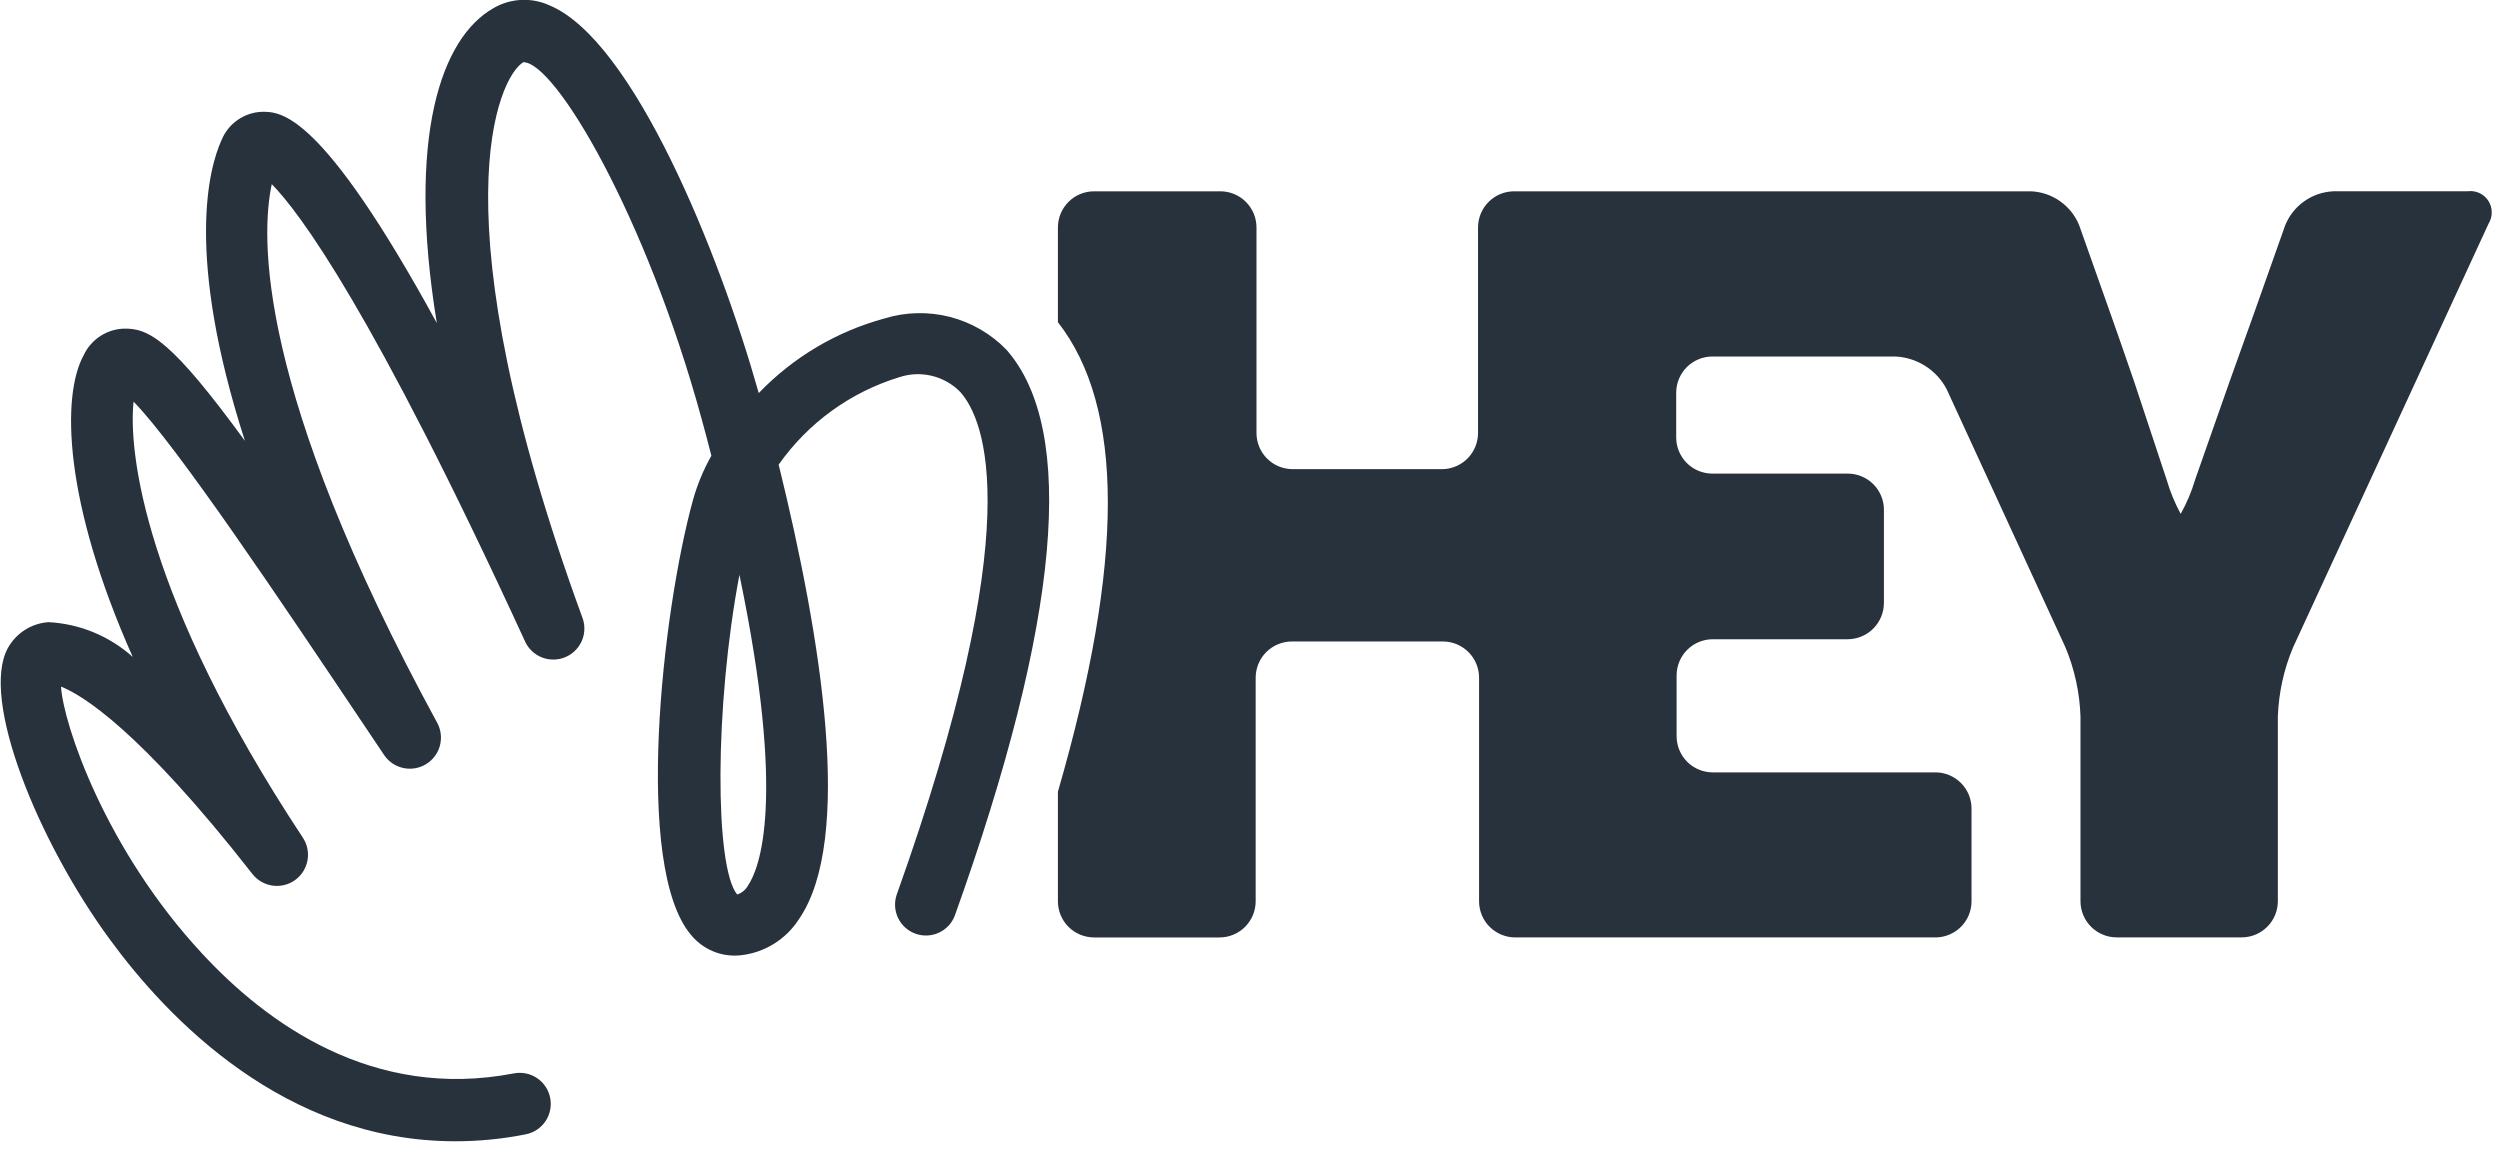
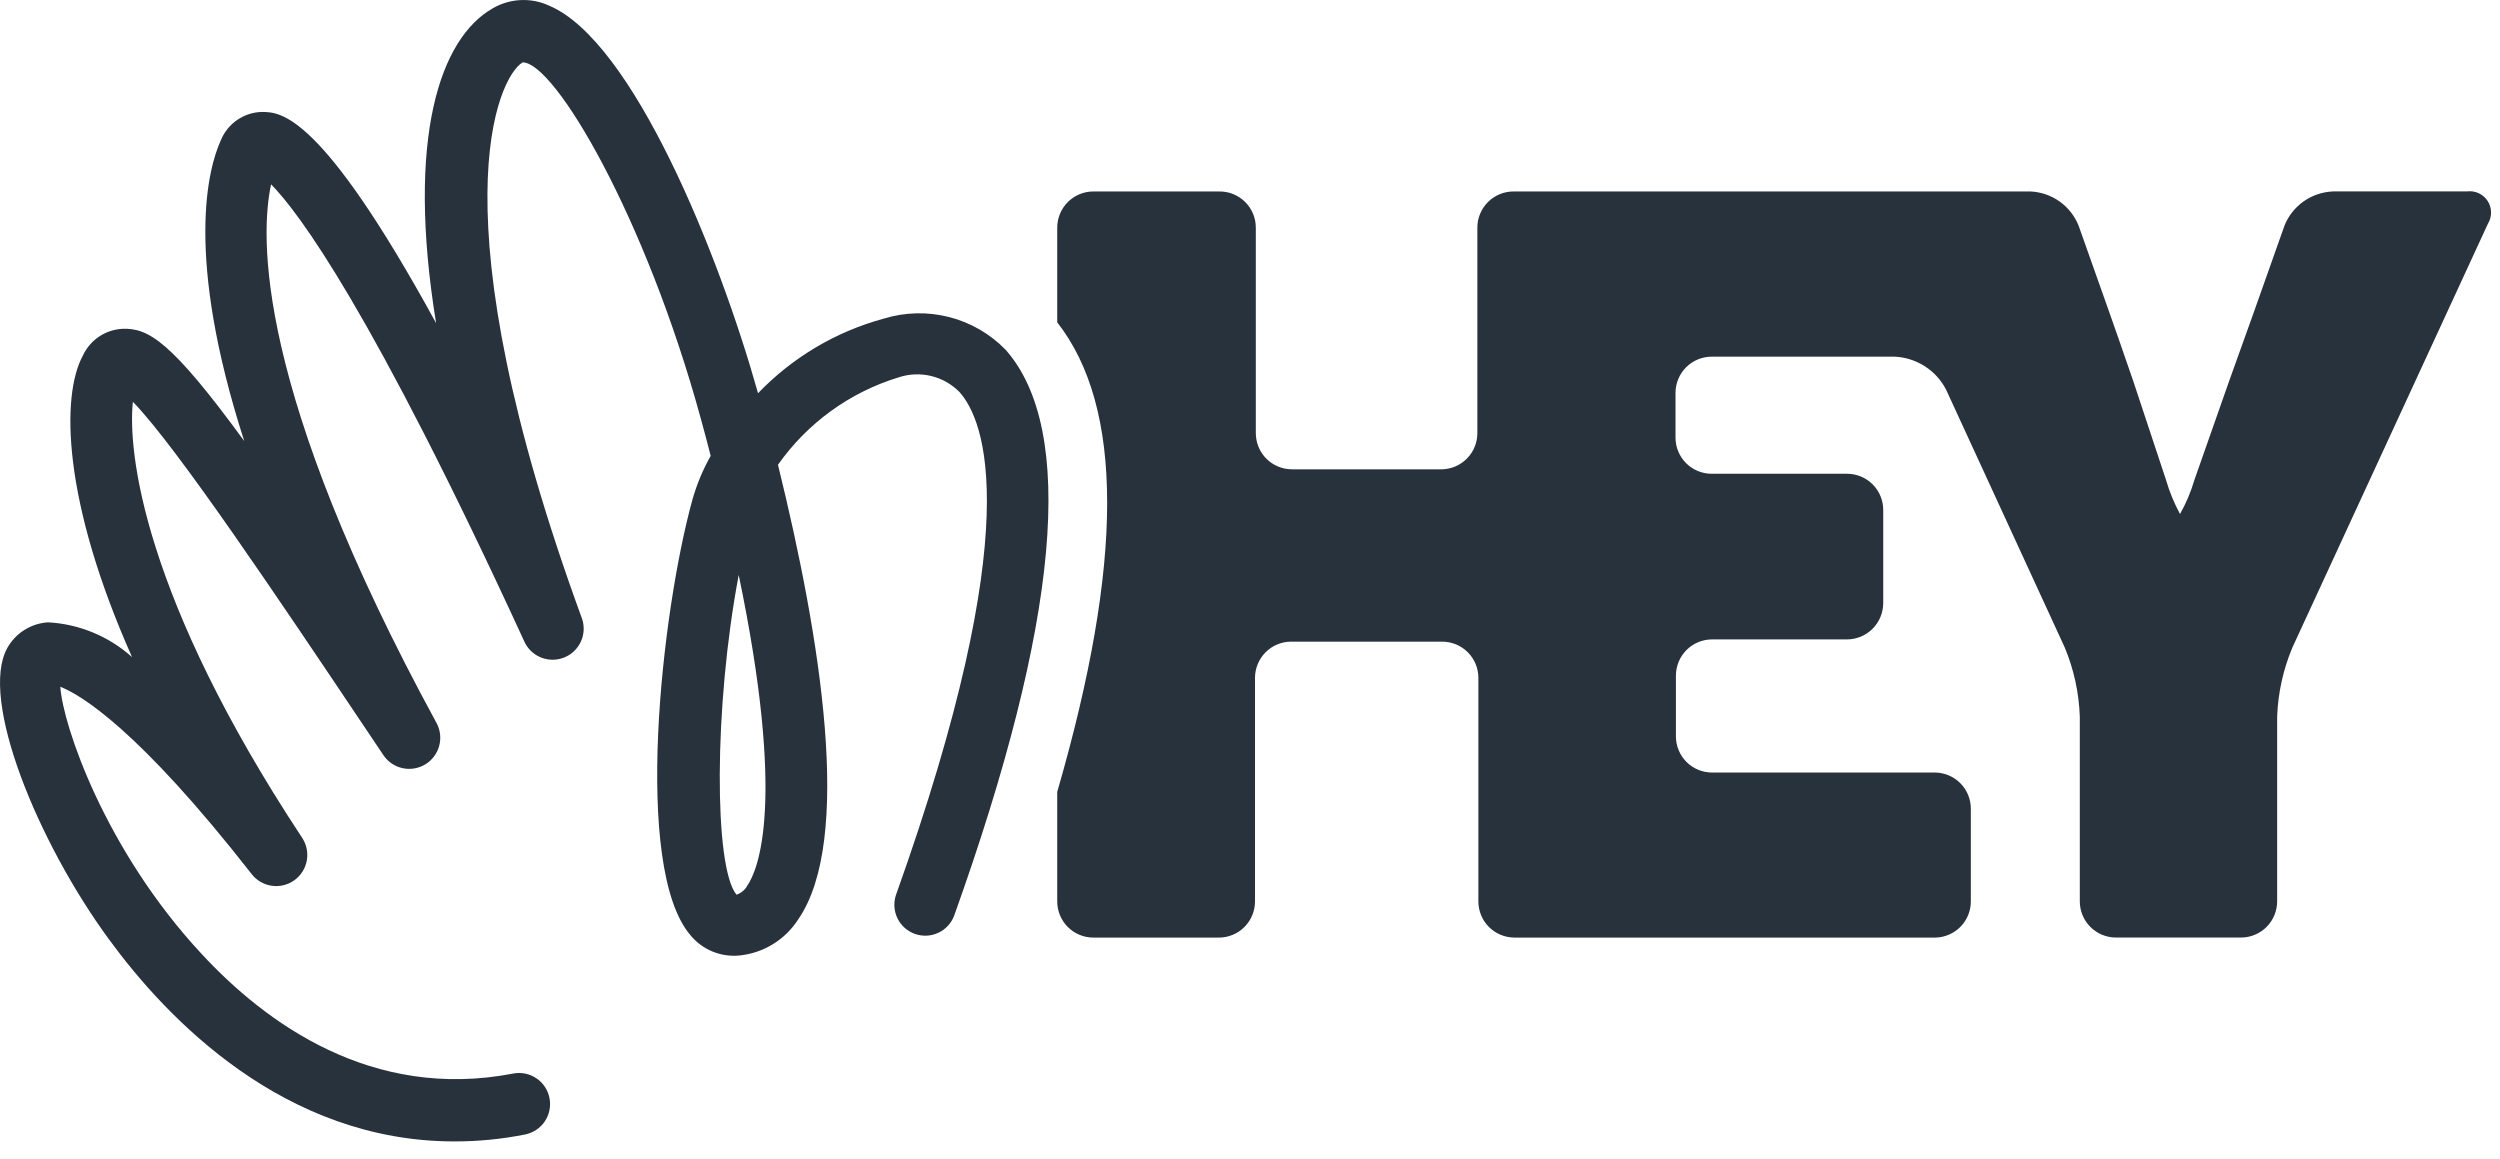
<svg xmlns="http://www.w3.org/2000/svg" fill="none" height="57" viewBox="0 0 123 57" width="123">
-   <clipPath id="a">
-     <path d="m0 0h122.59v56.15h-122.59z" />
-   </clipPath>
-   <g clip-path="url(#a)">
-     <path clip-rule="evenodd" d="m37.33 19.34c1.689-1.761 3.825-3.029 6.18-3.67 1.046-.323 2.162-.35 3.222-.079 1.061.272 2.026.832 2.788 1.619 3.46 3.94 2.66 13.3-2.54 27.83-.139.372-.418.675-.778.844-.36.169-.771.19-1.146.059-.375-.131-.684-.403-.861-.759-.177-.356-.207-.766-.085-1.144 6.51-18.22 4.36-23.39 3.13-24.76-.382-.389-.866-.663-1.397-.79-.53-.127-1.086-.103-1.603.07-2.4.735-4.486 2.248-5.93 4.3 2.12 8.61 3.69 18.45 1 22.36-.315.492-.736.908-1.233 1.216-.497.308-1.056.501-1.637.564-.458.049-.921-.016-1.347-.191-.426-.175-.802-.453-1.093-.809-2.84-3.34-1.42-15.91.1-21.42.213-.753.515-1.478.9-2.16-.15-.59-.31-1.19-.48-1.81-2.72-9.95-7.19-17.55-8.77-17.55-1.21.7-4.39 7.4 2.93 27.4.116.366.09.762-.072 1.109-.162.348-.449.621-.804.767-.355.146-.751.153-1.111.021-.36-.133-.657-.396-.832-.737-7.55-16.43-11.15-21.2-12.49-22.56-.53 2.47-.84 10.02 8.16 26.54.174.344.211.741.105 1.112-.106.371-.349.687-.678.887-.33.2-.723.267-1.1.19-.378-.077-.712-.295-.936-.608-.32-.476-.646-.963-.979-1.459-4.192-6.251-9.25-13.793-11.371-15.961-.26 2.44.5 9.59 8.32 21.44.223.33.308.733.238 1.124-.07.391-.289.74-.611.973-.322.233-.723.331-1.116.273-.393-.057-.749-.265-.992-.58-5.57-7.13-8.41-8.82-9.41-9.21.12 1.87 2.19 8.02 6.94 13.13 3.17 3.43 8.4 7.24 15.34 5.9.197-.038.4-.037.596.003.197.04.383.119.549.231.166.112.309.256.419.424.111.167.187.355.225.552.038.197.037.4-.003.596-.04.197-.119.383-.231.549-.112.166-.256.309-.424.419s-.355.187-.552.225c-1.143.228-2.305.342-3.47.34-8.37 0-14.14-6.03-17-9.95-3.49-4.76-6.39-11.81-5-14.32.2-.362.488-.668.838-.89.349-.222.749-.352 1.162-.38 1.535.081 2.995.685 4.14 1.71-3.41-7.66-3.51-12.85-2.41-14.85.174-.371.446-.687.786-.916.34-.229.735-.361 1.144-.384 1.28-.05 2.39.58 6 5.52-2.95-9.16-1.77-13.43-1.15-14.8.164-.4.44-.744.795-.991.355-.247.773-.385 1.205-.399h.003c.921-0 2.903-0 8.587 10.39-1.49-9.16.21-14.03 2.79-15.49.417-.243.887-.382 1.369-.404.482-.023.963.071 1.401.274 4.11 1.73 8.34 12.16 10.28 19.07zm-1.06 24.67c.226-.074.415-.232.53-.44.55-.81 1.91-4.1-.42-15.29-1.23 6.48-1.22 14.4-.11 15.73zm78.53-34.601h6.61c.197-.025.396.005.576.088.18.083.332.216.44.382.108.166.166.36.169.558.002.198-.051.393-.155.562l-9.62 20.85c-.453 1.079-.707 2.231-.75 3.4v9.09c0 .47-.186.922-.518 1.255-.331.334-.782.522-1.252.525h-6.16c-.234 0-.465-.046-.681-.136-.216-.089-.412-.221-.578-.386-.165-.165-.296-.361-.385-.577-.09-.216-.136-.448-.136-.681v-9.09c-.039-1.169-.29-2.321-.74-3.4l-5.84-12.69c-.242-.469-.603-.865-1.048-1.149-.444-.284-.956-.447-1.482-.47h-9c-.234 0-.465.046-.681.136-.216.089-.412.221-.578.386s-.296.361-.386.578c-.089.216-.136.447-.136.681v2.2c0 .472.188.925.521 1.259s.787.521 1.259.521h6.66c.472 0 .925.188 1.259.521s.521.787.521 1.259v4.59c-.003.471-.191.922-.524 1.256-.333.333-.784.522-1.256.524h-6.64c-.47 0-.922.186-1.255.518-.334.332-.522.782-.525 1.252v3c0 .472.188.925.521 1.259s.787.521 1.259.521h11c.462.013.9.205 1.223.535s.505.773.507 1.235v4.57c0.0.464-.18.909-.503 1.241s-.763.526-1.226.539h-20.72c-.472 0-.925-.188-1.259-.521s-.521-.786-.521-1.259v-11c0-.47-.186-.922-.518-1.255-.332-.334-.782-.522-1.252-.525h-7.44c-.234 0-.465.046-.681.136-.216.089-.412.221-.578.386s-.296.361-.386.578c-.089.216-.136.447-.136.681v11c0 .472-.188.925-.521 1.259s-.787.521-1.259.521h-6.17c-.472 0-.925-.188-1.259-.521s-.521-.786-.521-1.259v-5.39c3.28-11.32 3.27-18.92 0-23.1v-4.66c0-.472.188-.925.521-1.259.334-.334.787-.521 1.259-.521h6.17c.237-.005.473.037.694.124.221.087.422.217.591.383.17.166.304.364.396.582.092.219.139.453.139.691v10.11c0 .472.188.925.521 1.259s.787.521 1.259.521h7.4c.462-.016.899-.21 1.22-.542.321-.332.5-.776.5-1.238v-10.11c0-.472.188-.925.521-1.259.334-.334.787-.521 1.259-.521h25.43c.515.023 1.012.193 1.432.491.421.298.746.711.938 1.189l1.53 4.32c.232.647.558 1.591.843 2.414.12.347.232.673.327.946l1.6 4.83c.17.583.401 1.146.69 1.68.3-.531.538-1.095.71-1.68l1.7-4.84 1.2-3.35 1.53-4.32c.192-.478.517-.891.938-1.189.42-.298.917-.468 1.432-.491z" fill="#28323c" fill-rule="evenodd" />
-   </g>
+   <path clip-rule="evenodd" d="m37.295 19.348c1.689-1.761 3.825-3.03 6.18-3.67 1.046-.323 2.162-.35 3.223-.079s2.026.832 2.788 1.619c3.46 3.94 2.66 13.3-2.54 27.83-.139.372-.418.675-.778.844-.36.169-.771.19-1.146.059-.375-.131-.684-.403-.861-.759-.177-.356-.207-.766-.085-1.144 6.51-18.22 4.36-23.39 3.13-24.76-.382-.389-.866-.663-1.397-.79-.53-.127-1.086-.103-1.603.07-2.4.734-4.486 2.247-5.93 4.3 2.12 8.61 3.69 18.45 1 22.36-.315.492-.736.908-1.233 1.216s-1.056.501-1.637.564c-.458.049-.921-.017-1.347-.191s-.802-.453-1.093-.809c-2.84-3.34-1.42-15.91.1-21.42.213-.753.515-1.479.9-2.16-.15-.59-.31-1.19-.48-1.81-2.72-9.95-7.19-17.55-8.77-17.55-1.21.7-4.39 7.4 2.93 27.4.116.366.09.762-.072 1.109-.162.348-.449.622-.804.767-.355.146-.751.153-1.111.021-.36-.133-.657-.396-.832-.737-7.55-16.43-11.15-21.2-12.49-22.56-.53 2.47-.84 10.02 8.16 26.54.174.344.211.741.105 1.112-.106.37-.349.687-.678.887-.33.2-.723.267-1.1.19-.378-.077-.712-.295-.936-.608-.32-.476-.646-.963-.979-1.459-4.192-6.251-9.25-13.793-11.371-15.961-.26 2.44.5 9.59 8.32 21.44.223.329.308.733.238 1.124-.07.391-.289.74-.611.973-.322.233-.723.331-1.116.273-.393-.057-.749-.265-.992-.58-5.57-7.13-8.41-8.82-9.41-9.21.12 1.87 2.19 8.02 6.94 13.13 3.17 3.43 8.4 7.24 15.34 5.9.197-.038.4-.037.596.003.197.04.383.119.549.231.166.112.309.256.419.424.111.167.187.355.225.552.038.197.037.4-.003.596-.04.197-.119.383-.231.549-.112.166-.256.309-.424.419s-.355.187-.552.225c-1.143.228-2.305.342-3.47.34-8.37 0-14.14-6.03-17-9.95-3.49-4.76-6.39-11.81-5-14.32.2-.362.488-.669.838-.89s.749-.352 1.162-.38c1.535.081 2.995.685 4.14 1.71-3.41-7.66-3.51-12.85-2.41-14.85.174-.371.446-.687.786-.916.34-.229.735-.361 1.144-.384 1.28-.05 2.39.58 6 5.52-2.95-9.16-1.77-13.43-1.15-14.8.164-.4.44-.744.795-.991s.773-.385 1.205-.399h.003c.921-0 2.903-0 8.587 10.39-1.49-9.16.21-14.03 2.79-15.49.417-.243.887-.382 1.369-.404.482-.023.963.071 1.401.274 4.11 1.73 8.34 12.16 10.28 19.07zm-1.06 24.67c.226-.074.415-.232.53-.44.55-.81 1.91-4.1-.42-15.29-1.23 6.48-1.22 14.4-.11 15.73zm78.531-34.601h6.61c.196-.025.396.005.575.088.18.083.333.216.441.382.107.166.166.36.168.558.003.198-.051.393-.154.562l-9.62 20.85c-.453 1.079-.707 2.231-.75 3.4v9.09c0 .47-.187.922-.518 1.255-.332.334-.782.522-1.252.525h-6.161c-.233 0-.465-.046-.681-.136-.216-.089-.412-.221-.577-.386-.165-.165-.297-.361-.386-.577-.089-.216-.135-.448-.135-.681v-9.09c-.04-1.169-.291-2.321-.74-3.4l-5.84-12.69c-.242-.469-.603-.865-1.048-1.149s-.956-.447-1.482-.47h-9c-.234 0-.465.046-.681.136-.216.089-.412.221-.578.386-.165.165-.296.362-.386.578-.089.216-.136.447-.136.681v2.2c0 .472.188.925.521 1.259.334.334.787.521 1.259.521h6.66c.472 0 .925.188 1.259.521.334.334.521.787.521 1.259v4.59c-.003.471-.191.922-.524 1.256-.333.333-.784.522-1.256.524h-6.64c-.47 0-.922.186-1.255.518-.334.332-.522.782-.525 1.252v3c0 .472.188.925.521 1.259.334.334.786.521 1.259.521h11c.462.013.9.205 1.223.535s.505.773.507 1.235v4.57c0.0.464-.18.909-.503 1.241-.323.332-.763.526-1.226.539h-20.72c-.472 0-.925-.188-1.259-.521-.334-.334-.521-.786-.521-1.259v-11c0-.47-.186-.922-.518-1.255-.332-.334-.782-.522-1.252-.525h-7.44c-.234 0-.465.046-.681.136-.216.089-.412.221-.577.386-.165.165-.296.362-.386.578-.089.216-.136.447-.136.681v11c0 .472-.188.925-.521 1.259-.334.334-.787.521-1.259.521h-6.17c-.472 0-.925-.188-1.259-.521-.334-.334-.521-.786-.521-1.259v-5.39c3.28-11.32 3.27-18.92 0-23.1v-4.66c0-.472.188-.925.521-1.259.334-.334.786-.521 1.259-.521h6.17c.237-.005.473.037.694.124.221.087.421.217.591.383.17.166.304.364.396.582.092.219.139.453.139.691v10.11c0 .472.188.925.521 1.259.334.334.786.521 1.259.521h7.4c.462-.016.899-.21 1.22-.542.321-.332.5-.776.5-1.238v-10.11c0-.472.188-.925.521-1.259.334-.334.787-.521 1.259-.521h25.43c.514.023 1.012.193 1.433.491.42.298.746.711.938 1.189l1.53 4.32c.232.647.558 1.591.842 2.414.12.347.233.673.327.946l1.601 4.83c.169.583.401 1.146.69 1.68.299-.531.538-1.095.709-1.68l1.7-4.84 1.201-3.35 1.53-4.32c.191-.478.517-.891.937-1.189.42-.298.918-.468 1.433-.491z" fill="#28323c" fill-rule="evenodd" />
</svg>
